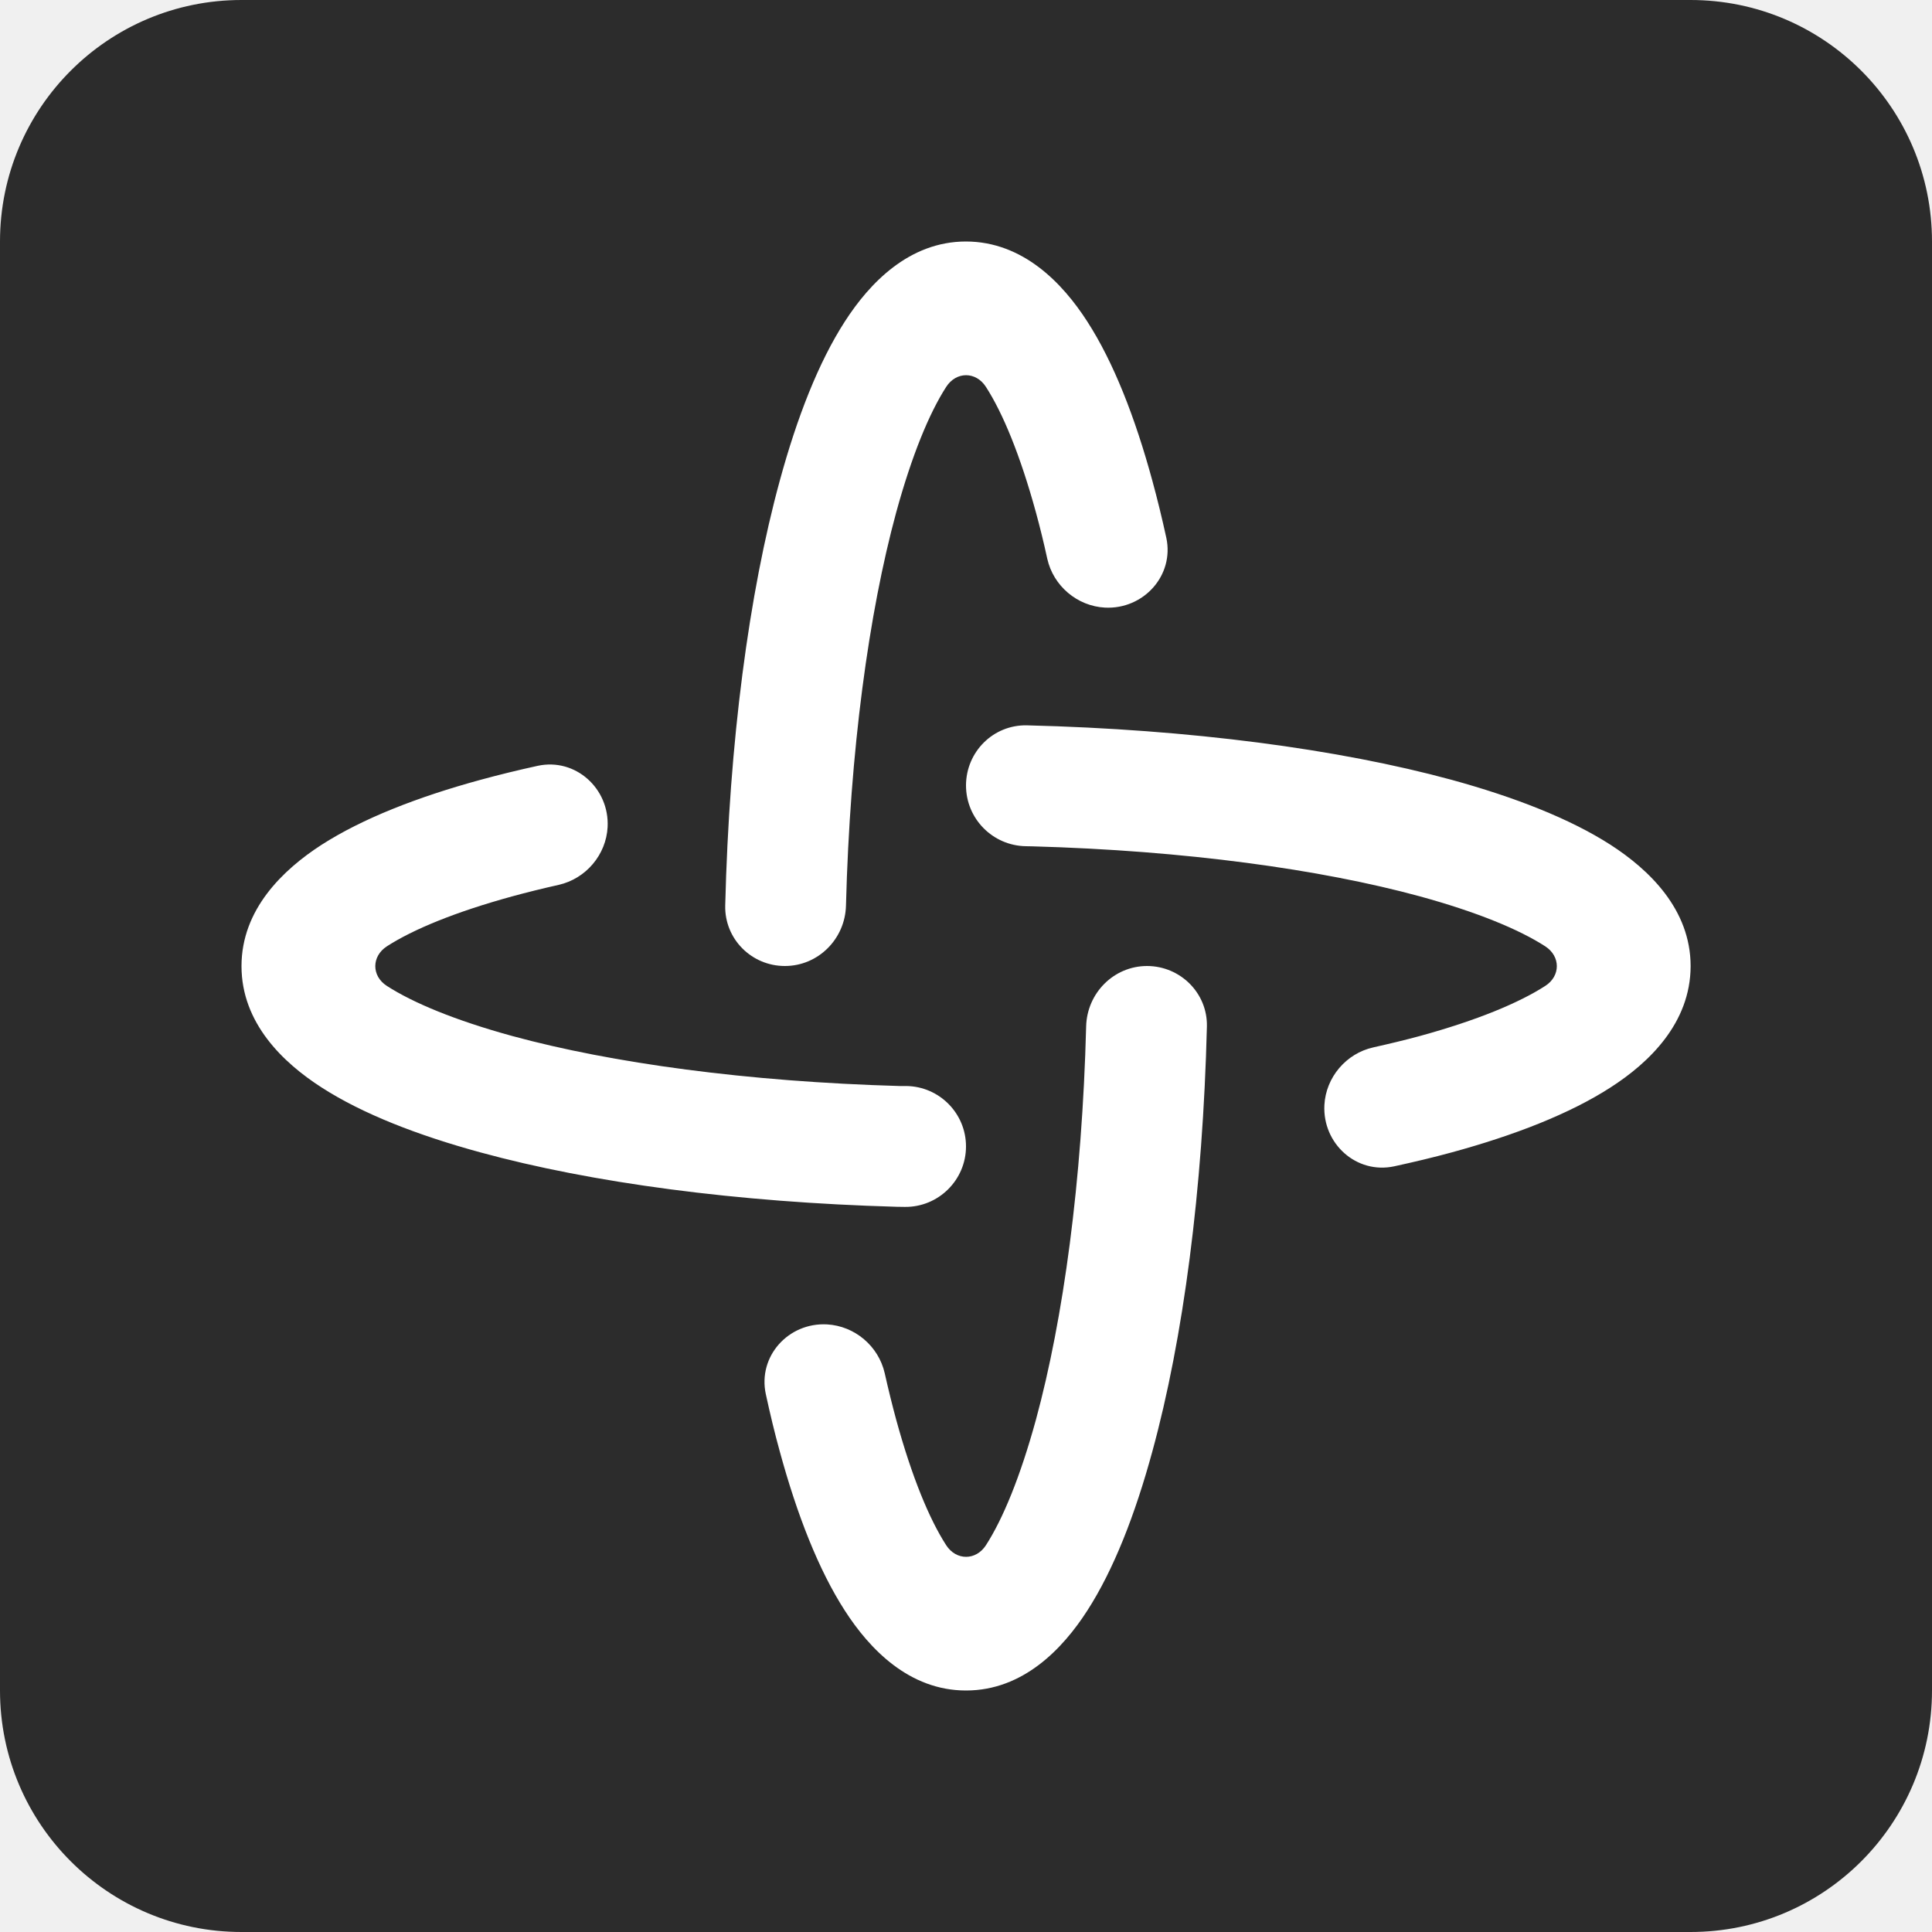
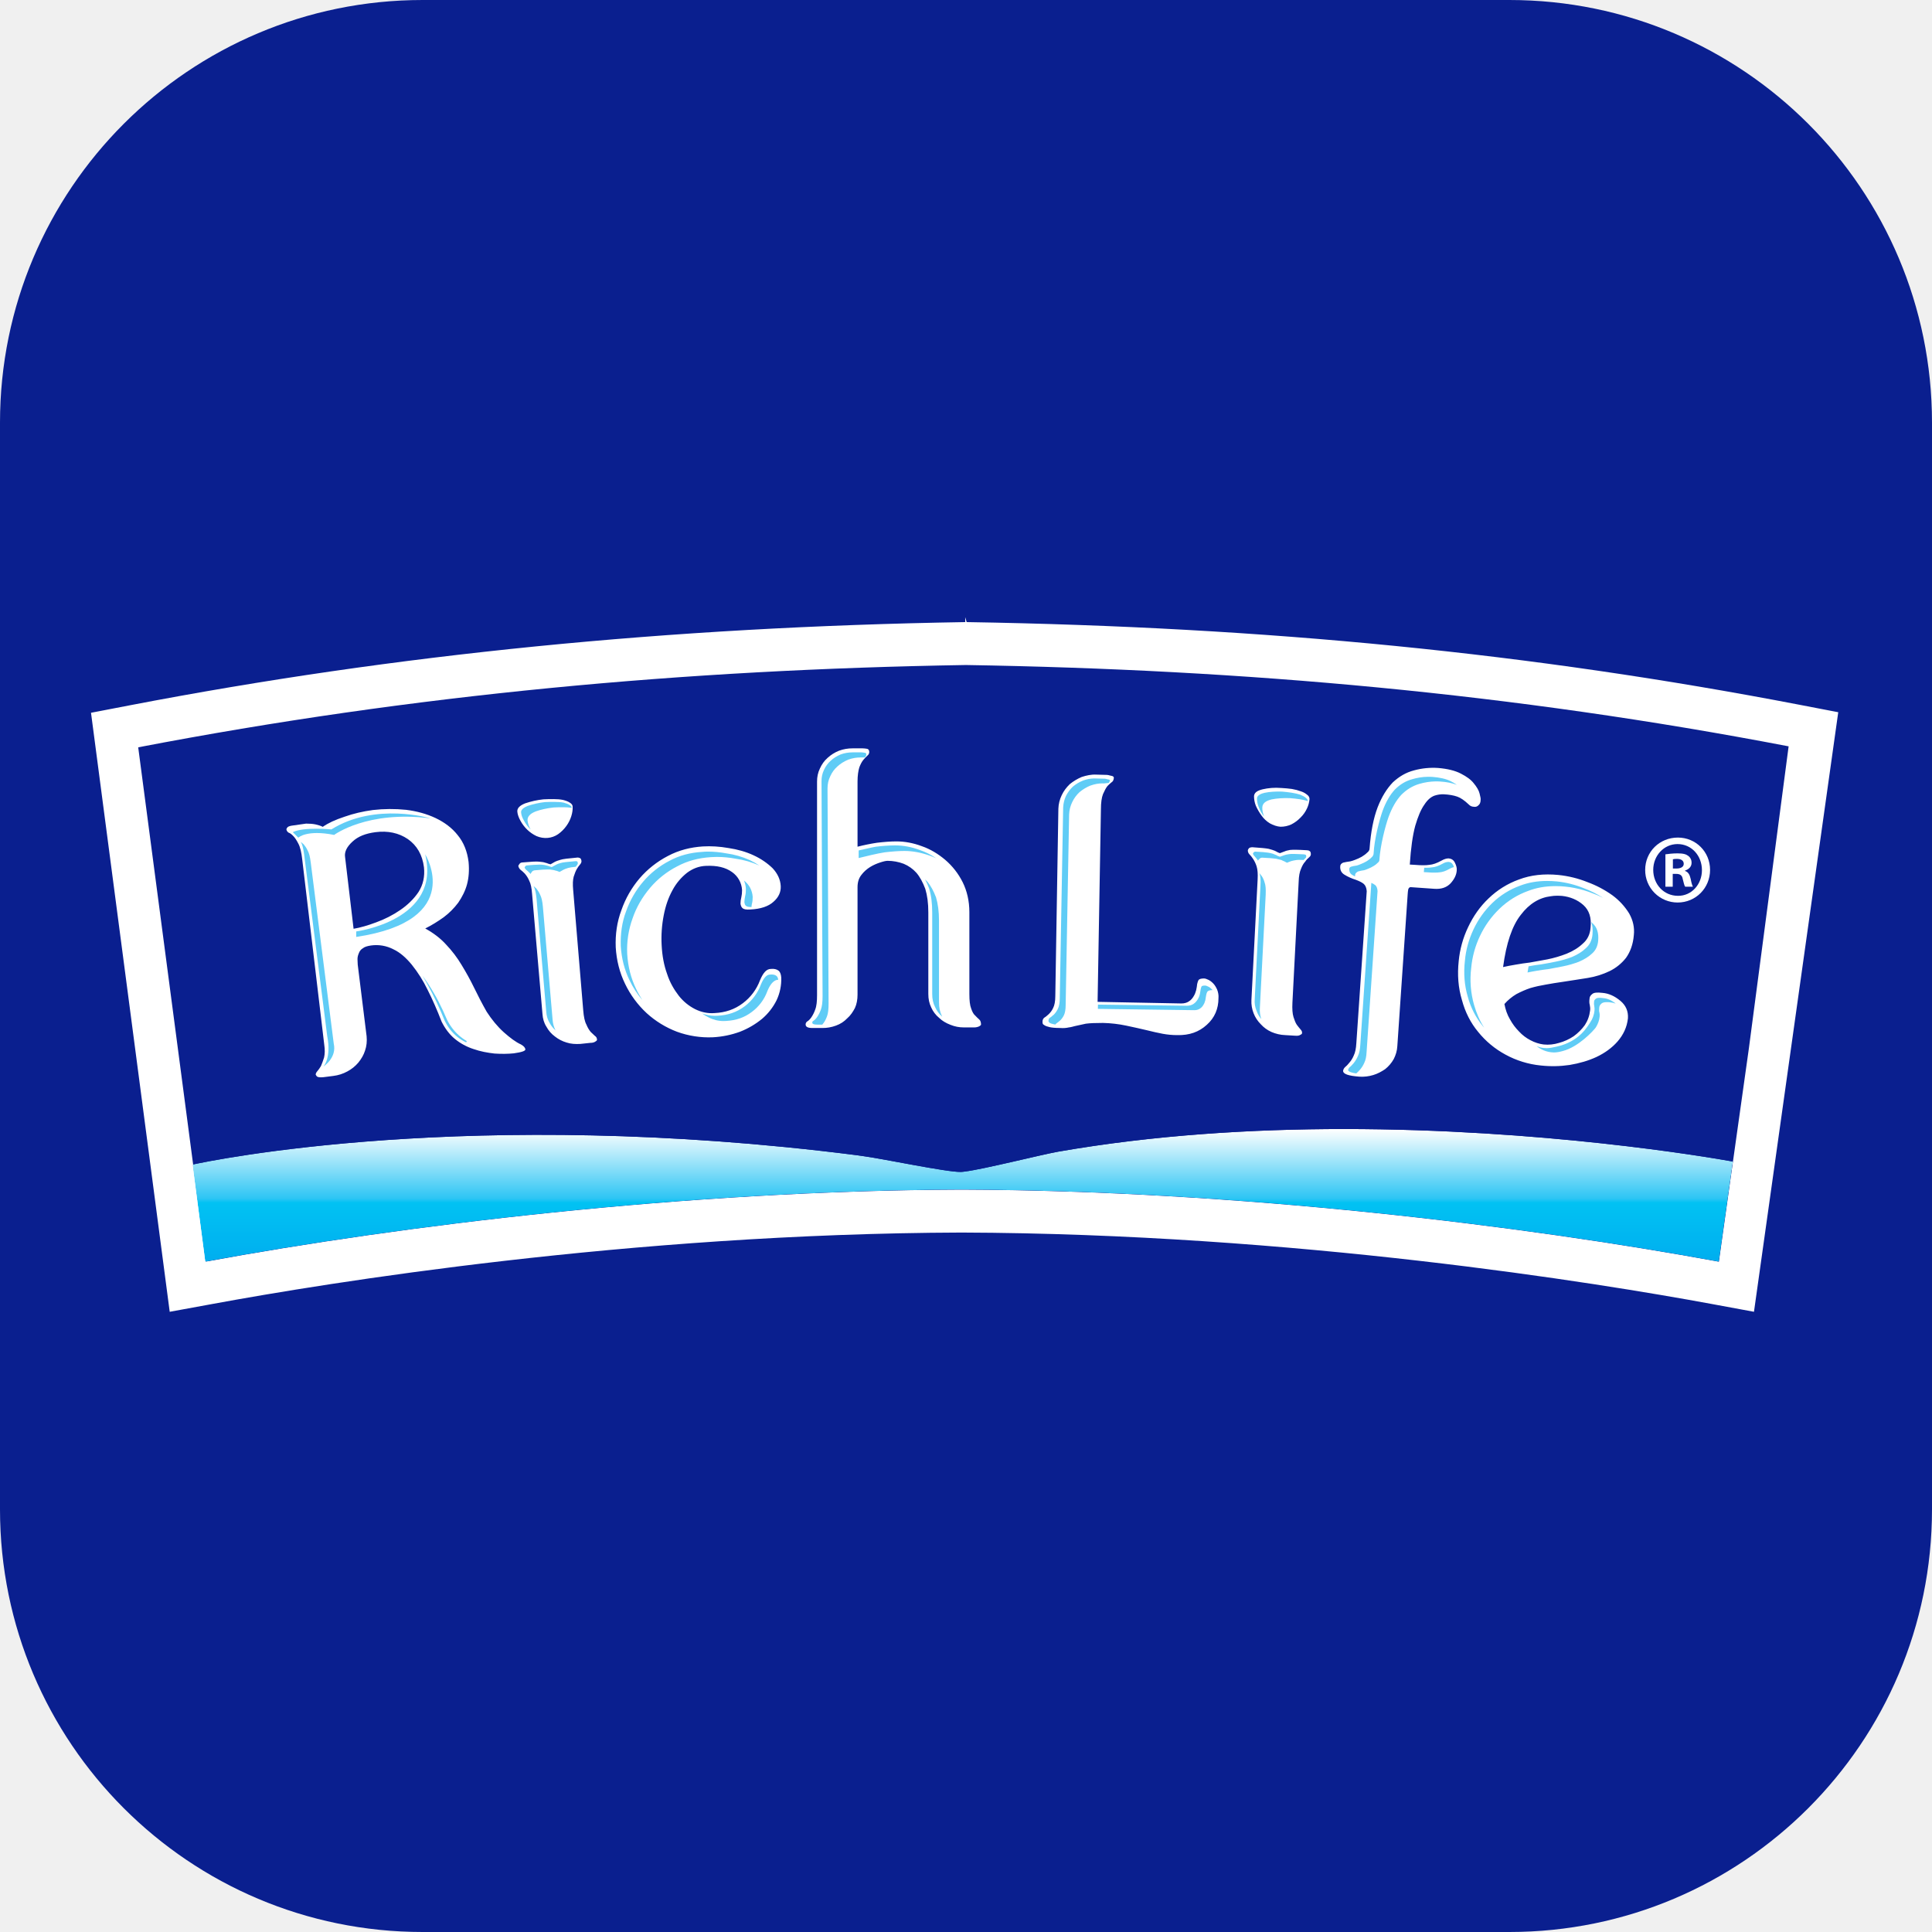
- <svg xmlns="http://www.w3.org/2000/svg" width="16" height="16" viewBox="0 0 16 16" fill="none">
-   <path d="M0 2C0 0.895 0.895 0 2 0H14C15.105 0 16 0.895 16 2V14C16 15.105 15.105 16 14 16H2C0.895 16 0 15.105 0 14V2Z" fill="#2C2C2C" />
-   <path d="M9.5 8C9.776 8.001 10.001 8.225 9.995 8.5C9.962 9.855 9.799 11.086 9.543 12.021C9.401 12.542 9.223 13 9.004 13.339C8.8 13.656 8.472 14 8 14C7.529 14 7.201 13.656 6.997 13.339C6.778 13 6.6 12.542 6.458 12.021C6.416 11.87 6.378 11.711 6.342 11.545C6.275 11.232 6.529 10.951 6.849 10.968C7.079 10.981 7.276 11.148 7.327 11.373C7.357 11.507 7.389 11.636 7.422 11.758C7.552 12.232 7.696 12.58 7.836 12.797C7.919 12.925 8.082 12.925 8.165 12.797C8.305 12.58 8.449 12.232 8.579 11.758C8.806 10.924 8.962 9.784 8.995 8.5C9.002 8.224 9.224 8 9.5 8ZM4.454 6.342C4.766 6.275 5.048 6.53 5.032 6.849C5.02 7.079 4.852 7.277 4.627 7.328C4.493 7.358 4.364 7.39 4.243 7.423C3.769 7.553 3.421 7.697 3.204 7.837C3.076 7.92 3.076 8.083 3.204 8.165C3.421 8.305 3.769 8.45 4.243 8.58C5.066 8.804 6.187 8.958 7.451 8.994H7.507C7.78 8.998 8 9.221 8 9.494C8 9.772 7.772 9.998 7.494 9.995L7.425 9.994C6.101 9.957 4.898 9.795 3.98 9.544C3.459 9.402 3.001 9.224 2.662 9.005C2.345 8.801 2 8.473 2 8.001C2 7.53 2.345 7.202 2.662 6.997C3.001 6.779 3.459 6.6 3.98 6.458C4.13 6.417 4.289 6.378 4.454 6.342ZM8.504 6.007C9.857 6.04 11.087 6.204 12.021 6.458C12.542 6.601 13 6.779 13.339 6.997C13.656 7.202 14.001 7.53 14.001 8.001C14 8.473 13.656 8.801 13.339 9.005C13 9.224 12.542 9.402 12.021 9.544C11.871 9.585 11.711 9.623 11.546 9.659C11.233 9.726 10.952 9.471 10.968 9.152C10.98 8.922 11.148 8.724 11.373 8.674C11.507 8.644 11.636 8.613 11.758 8.58C12.232 8.45 12.58 8.305 12.797 8.165C12.925 8.083 12.925 7.92 12.797 7.837C12.58 7.697 12.232 7.553 11.758 7.423C10.935 7.199 9.814 7.044 8.55 7.009L8.497 7.008C8.221 7.004 8 6.78 8 6.504C8.001 6.226 8.226 6.001 8.504 6.007ZM8 2C8.472 2.001 8.8 2.345 9.004 2.662C9.223 3.001 9.401 3.459 9.543 3.98C9.584 4.13 9.623 4.289 9.659 4.454C9.726 4.766 9.47 5.048 9.151 5.032C8.921 5.02 8.723 4.852 8.673 4.627C8.644 4.493 8.612 4.364 8.579 4.243C8.449 3.769 8.305 3.421 8.165 3.204C8.082 3.075 7.919 3.075 7.836 3.204C7.696 3.421 7.552 3.769 7.422 4.243C7.195 5.077 7.039 6.216 7.006 7.5C6.999 7.776 6.776 8 6.5 8C6.224 8 6 7.776 6.006 7.5C6.039 6.146 6.202 4.915 6.458 3.98C6.6 3.459 6.778 3.001 6.997 2.662C7.201 2.345 7.529 2 8 2Z" fill="white" />
+ <svg xmlns="http://www.w3.org/2000/svg" xmlns:xlink="http://www.w3.org/1999/xlink" width="64" height="64" viewBox="0 0 64 64">
+   <rect width="64" height="64" rx="14" fill="#0A1F8F" />
+   <g transform="translate(2.6 20.2) scale(0.3)">
+     <defs>
+       <linearGradient id="b" x1="50%" x2="50%" y1=".001%" y2="99.991%">
+         <stop offset="0%" stop-color="#FFF" />
+         <stop offset="52.381%" stop-color="#2DC5F4" />
+         <stop offset="55.556%" stop-color="#01C2F3" />
+         <stop offset="100%" stop-color="#00AEEF" />
+       </linearGradient>
+       <path id="a" d="M95.6 2.537c-1.936.344-8.214 1.94-10.326 2.196-.163.022-.304.04-.416.04-1.572.032-8.778-1.493-10.81-1.751-.217-.037-.444-.057-.667-.095C30.738-2.509 1.868 3.557.025 3.96L1.43 14.683c21.522-3.96 52.852-7.85 83.52-7.957 30.668.107 62.09 3.996 83.608 7.957l1.557-11.057c-3.062-.551-21.114-3.591-42.937-3.591-10.096 0-20.99.655-31.58 2.502" />
+     </defs>
+     <g fill="none" fill-rule="evenodd">
+       <path fill="#FFF" d="M97.5 58.735c33.25.113 63.764 4.462 79.289 7.114l6.527-46.426c-27.301-4.962-54.57-7.528-85.327-8.035-30.336.505-58.422 3.159-85.686 8.107l6.095 46.345c15.528-2.656 45.997-6.992 79.102-7.105M9.601 78.165.768 10.927l4.812-.926C34.96 4.354 65.151 1.35 97.91.807h.17c33.215.542 62.452 3.445 91.997 9.126l4.858.935-9.459 67.294-5.257-.97c-12.633-2.33-46.007-7.752-82.719-7.874-36.601.122-69.949 5.544-82.591 7.875z" />
+       <path fill="#0A1F8F" d="M97.5 58.183h.002c33.056.11 63.356 4.405 78.819 7.026l6.374-45.337c-27.153-4.905-54.088-7.426-84.714-7.931-30.14.5-57.977 3.12-85.061 8.004L18.872 65.2c15.427-2.619 45.647-6.904 78.625-7.016zm79.758 8.307-.561-.096c-15.25-2.606-45.818-6.994-79.2-7.106-33.302.113-63.794 4.495-79.005 7.097l-.566.096-6.239-47.436.518-.094c27.306-4.956 55.364-7.61 85.775-8.116 30.903.51 58.044 3.065 85.436 8.044l.521.095zM1.383 11.372l8.69 66.144 4.737-.867c12.64-2.329 46.002-7.762 82.687-7.883 36.833.121 70.19 5.554 82.822 7.883l4.69.866 9.305-66.204-4.342-.835c-29.529-5.678-58.73-8.575-91.9-9.117L97.91.806l.009.553c-32.733.543-62.902 3.546-92.234 9.185zm7.747 67.44-.077-.576-8.9-67.754 5.322-1.024C34.871 3.808 65.104.798 97.901.254h.188c33.236.543 62.5 3.447 92.092 9.136l5.375 1.034-9.613 68.385-5.824-1.072c-12.603-2.325-45.882-7.744-82.622-7.865-36.592.12-69.876 5.54-82.488 7.865z" />
+       <path stroke="#070201" stroke-width=".563" d="M97.5 58.735c33.25.113 63.764 4.462 79.289 7.114l6.527-46.426c-27.301-4.962-54.57-7.528-85.327-8.035-30.336.505-58.422 3.159-85.686 8.107l6.095 46.345c15.528-2.656 45.997-6.992 79.102-7.105Z" />
+       <path fill="#0A1F8F" d="m6.594 15.186 7.477 56.787c21.517-3.966 52.82-7.84 83.448-7.947 30.67.108 62.09 3.997 83.614 7.958l3.311-23.536 4.391-33.37c-30.526-5.853-59.978-8.473-90.844-8.98-31.088.51-60.926 3.242-91.397 9.088" />
+       <g transform="translate(12.57 57.3)">
+         <mask id="c" fill="#fff">
+           <use xlink:href="#a" />
+         </mask>
+         <path fill="url(#b)" d="M95.6 2.537c-1.936.344-8.214 1.94-10.326 2.196-.163.022-.304.04-.416.04-1.572.032-8.778-1.493-10.81-1.751-.217-.037-.444-.057-.667-.095C30.738-2.509 1.868 3.557.025 3.96L1.43 14.683c21.522-3.96 52.852-7.85 83.52-7.957 30.668.107 62.09 3.996 83.608 7.957l1.557-11.057c-3.062-.551-21.114-3.591-42.937-3.591-10.096 0-20.99.655-31.58 2.502" mask="url(#c)" />
+       </g>
+       <path fill="#FFF" d="M51.809 25.191a2.6 2.6 0 0 1-1.233-.202 3.8 3.8 0 0 1-1.027-.71 4.1 4.1 0 0 1-.75-.99c-.2-.366-.312-.679-.343-1.005-.027-.381.269-.672.862-.91a9.3 9.3 0 0 1 2.014-.444c.397-.026.759-.026 1.138-.026.375 0 .71.026 1.027.09.322.082.58.177.743.293.203.12.324.267.324.444q.031.482-.145 1.053a3.7 3.7 0 0 1-.545 1.085 3.9 3.9 0 0 1-.915.91 2.4 2.4 0 0 1-1.15.412m3.926 19.049c.055.695.17 1.24.346 1.555.141.348.307.613.479.82.183.18.352.328.46.434a.47.47 0 0 1 .232.392c.028.056-.02.148-.17.23-.117.094-.32.15-.575.15l-1.091.116c-.54.033-1.054 0-1.515-.152a3.8 3.8 0 0 1-1.292-.668 3.24 3.24 0 0 1-.945-1.09c-.263-.406-.395-.876-.432-1.41l-1.149-13.28c-.05-.622-.136-1.087-.31-1.416a2.9 2.9 0 0 0-.492-.791 4 4 0 0 0-.48-.428.77.77 0 0 1-.232-.397c0-.057.033-.139.121-.233.055-.113.196-.177.375-.177.908-.081 1.514-.119 1.803-.081.31.026.51.055.65.108.146.037.26.064.38.123.138.027.193.058.227.058l.51-.29c.126-.063.288-.116.578-.204.256-.09.86-.157 1.81-.243.11-.026.223 0 .311.038.115.024.165.114.203.31.022.126-.038.272-.137.389a3.2 3.2 0 0 0-.377.529c-.121.207-.233.498-.346.853-.092.35-.112.824-.055 1.437zm13.554-15.964c-.774.029-1.462.296-2.09.763a6.1 6.1 0 0 0-1.603 1.913c-.458.827-.771 1.74-.97 2.767a13.4 13.4 0 0 0-.233 3.322q.088 1.757.601 3.167c.305.948.768 1.73 1.29 2.408a5.4 5.4 0 0 0 1.801 1.48c.692.343 1.406.495 2.15.435 1.198-.055 2.232-.41 3.125-1.089a5.6 5.6 0 0 0 1.891-2.528c.344-.82.712-1.257 1.202-1.257.34-.035.63.025.829.179.171.112.29.372.317.756a5.44 5.44 0 0 1-.516 2.526 6.5 6.5 0 0 1-1.605 2.052 9 9 0 0 1-2.433 1.422 10.3 10.3 0 0 1-3.007.613 10.3 10.3 0 0 1-3.953-.613 10.5 10.5 0 0 1-3.354-2.06 10.7 10.7 0 0 1-2.381-3.239c-.6-1.23-.94-2.583-1.027-4.025-.058-1.433.143-2.817.628-4.107a11 11 0 0 1 2.001-3.5 10.5 10.5 0 0 1 3.126-2.474c1.206-.643 2.5-.967 3.871-1.056.89-.05 1.832 0 2.84.179.996.148 1.913.408 2.75.798.83.38 1.545.882 2.114 1.437.54.584.853 1.237.89 1.969.03.65-.23 1.234-.806 1.732-.544.498-1.409.798-2.566.849-.443.03-.703-.02-.844-.146-.137-.118-.199-.29-.227-.5 0-.231.028-.472.09-.7q.082-.35.082-.797a2.6 2.6 0 0 0-1.107-1.992c-.732-.525-1.675-.737-2.876-.684m24.551 5.152c0-1.038-.114-1.883-.337-2.619-.271-.71-.578-1.298-.981-1.77a3.9 3.9 0 0 0-1.4-.992 5.1 5.1 0 0 0-1.779-.328c-.165 0-.452.059-.802.176-.38.123-.737.271-1.118.502-.375.234-.716.53-.976.882-.28.353-.424.798-.424 1.351V42.5c0 .529-.088 1.034-.288 1.474-.232.437-.483.82-.858 1.144-.348.362-.747.62-1.239.798a4.2 4.2 0 0 1-1.514.263h-1.089c-.485 0-.743-.12-.743-.384 0-.152.057-.26.198-.355.144-.081.285-.231.435-.44a3.6 3.6 0 0 0 .423-.853c.152-.378.205-.907.205-1.62V18.962c0-.5.09-.968.313-1.435.198-.443.485-.86.855-1.18.35-.321.774-.595 1.266-.79a4.3 4.3 0 0 1 1.496-.257h1.11c.138 0 .316.022.486.051.141.026.236.143.236.348 0 .148-.06.296-.183.384a5 5 0 0 0-.452.472c-.17.198-.317.473-.46.846-.113.384-.197.889-.197 1.56v7.2a22 22 0 0 1 2.139-.436c.758-.09 1.494-.15 2.156-.15.914 0 1.864.174 2.806.529.948.326 1.807.855 2.577 1.503a7.9 7.9 0 0 1 1.93 2.47c.479.965.741 2.082.741 3.314v9.025c0 .736.058 1.261.199 1.616.119.353.255.615.432.76.167.177.315.324.456.444.143.12.2.324.2.557 0 .06-.057.121-.2.201a1.3 1.3 0 0 1-.54.121h-1.153c-.52 0-.996-.09-1.488-.29-.48-.184-.913-.433-1.252-.77a3.1 3.1 0 0 1-.866-1.14c-.227-.474-.32-.941-.32-1.499zm14.36-11.466a3.7 3.7 0 0 1 .371-1.494c.227-.476.514-.85.882-1.21a5.4 5.4 0 0 1 1.32-.796c.523-.172 1.063-.289 1.607-.262l1.204.033c.064 0 .172.028.403.088.23.024.34.114.34.231-.027.207-.075.388-.227.474-.14.117-.322.262-.479.434-.176.217-.32.505-.493.893-.148.377-.23.933-.23 1.7l-.368 21.239 9.252.178c.34 0 .624-.085.833-.231.23-.145.401-.35.52-.562.135-.203.216-.445.28-.672.058-.267.09-.468.11-.68.03-.169.091-.319.148-.436.08-.117.287-.18.602-.18.137 0 .317.063.485.147.198.09.377.236.547.412.176.183.308.413.425.673.115.29.177.628.146.948 0 1.172-.424 2.169-1.286 2.936-.861.791-1.924 1.172-3.273 1.14a9 9 0 0 1-1.6-.148 29 29 0 0 1-1.689-.377 93 93 0 0 0-2.35-.525 14 14 0 0 0-2.552-.295c-.834 0-1.429.022-1.896.084-.428.092-.822.18-1.202.262-.229.06-.434.123-.68.15-.265.061-.574.094-.975.061-.492 0-.864-.033-1.115-.088-.263-.064-.461-.123-.58-.205-.113-.06-.179-.117-.205-.18-.027-.084-.027-.144-.027-.206 0-.2.053-.346.208-.467.174-.095.31-.238.484-.383.172-.172.347-.384.481-.675.15-.293.24-.734.24-1.318zm24.516 1.994c-.39-.027-.792-.174-1.162-.375a3.1 3.1 0 0 1-.917-.853 6 6 0 0 1-.633-1.089c-.15-.381-.2-.736-.2-1.062.024-.375.335-.613.97-.759.61-.14 1.287-.203 2.063-.14.377.021.77.054 1.15.107.375.064.697.15 1.01.267.282.09.516.238.681.38.177.12.254.299.254.47a3 3 0 0 1-.28 1.035 3.4 3.4 0 0 1-.69.985 3.8 3.8 0 0 1-1.036.776 2.8 2.8 0 0 1-1.21.258m1.328 19.428c-.033.679 0 1.208.119 1.587.11.348.227.65.366.853.154.2.295.386.403.503q.211.213.172.436c0 .055-.062.115-.2.179-.113.088-.316.108-.573.088l-1.092-.066a4.2 4.2 0 0 1-1.516-.348 3.5 3.5 0 0 1-1.169-.849 3.5 3.5 0 0 1-.798-1.215 3.5 3.5 0 0 1-.24-1.459l.686-13.312c.033-.62 0-1.078-.11-1.442a3.3 3.3 0 0 0-.406-.853 3 3 0 0 0-.401-.496.6.6 0 0 1-.163-.443c0-.029.044-.115.11-.207.084-.086.227-.12.403-.12q1.378.09 1.792.177c.329.09.52.15.67.212.115.06.23.108.338.176.119.051.2.086.233.086l.545-.203c.121-.06.293-.094.57-.15.294-.03.9-.03 1.81.03.142 0 .26.026.338.09.088.03.148.147.148.352 0 .117-.06.236-.201.35a2 2 0 0 0-.425.474c-.172.173-.322.435-.461.788-.148.324-.243.817-.258 1.415zm8.518-17.013c.137-1.851.43-3.353.89-4.558.457-1.18 1.03-2.081 1.687-2.765.69-.637 1.435-1.082 2.321-1.313a8 8 0 0 1 2.687-.267c1.038.088 1.865.293 2.502.624.626.32 1.114.667 1.429 1.08.31.379.55.763.632 1.117.088.344.14.58.115.706 0 .264-.088.472-.232.584a.54.54 0 0 1-.515.172.78.78 0 0 1-.571-.258c-.465-.443-.893-.734-1.255-.86-.405-.143-.897-.229-1.492-.26a2.9 2.9 0 0 0-1.038.152c-.397.148-.774.47-1.107.99-.385.538-.703 1.3-1.007 2.33-.287 1.051-.487 2.471-.604 4.287l.577.034c.688.057 1.2.057 1.568 0 .41-.034.829-.181 1.349-.468.313-.178.57-.247.807-.247.317.036.542.188.678.47.153.302.234.595.205.864-.033.494-.266.968-.69 1.433-.43.445-1.022.652-1.807.59l-2.515-.176c-.172-.037-.282.053-.344.238-.027.2-.06.38-.06.523l-1.144 16.786c-.028.52-.174.996-.399 1.433a3.8 3.8 0 0 1-.945 1.11c-.4.27-.831.508-1.32.653-.488.148-1 .21-1.517.179-1.237-.093-1.808-.293-1.808-.648a.7.7 0 0 1 .23-.415c.147-.112.277-.258.451-.47a2.8 2.8 0 0 0 .492-.793c.17-.348.256-.787.29-1.378l1.147-16.78c-.029-.385-.15-.638-.322-.795-.198-.176-.514-.32-.888-.463a5.4 5.4 0 0 1-1.255-.564c-.345-.21-.487-.527-.462-.908 0-.208.117-.322.317-.42.23-.05.492-.107.798-.142a4 4 0 0 0 .522-.168 5 5 0 0 0 .721-.33c.223-.146.42-.26.595-.444.201-.143.287-.32.287-.465m20.025 5.257c-1.27.15-2.388.82-3.327 2.06-.95 1.2-1.602 3.118-1.955 5.764.399-.095.864-.181 1.378-.267.524-.086 1.062-.183 1.573-.234.554-.095 1.182-.207 1.927-.348a12.7 12.7 0 0 0 2.143-.629c.696-.288 1.285-.64 1.78-1.11.515-.44.806-1.03.858-1.766.117-1.085-.145-1.911-.795-2.498-.662-.588-1.464-.908-2.357-1.007-.198-.018-.403-.018-.604-.018q-.29 0-.621.053m5.671 10.671c.712.053 1.372.355 2.004.884.597.496.882 1.147.829 1.934-.11.998-.518 1.825-1.146 2.552-.622.708-1.398 1.268-2.326 1.709-.882.41-1.885.703-2.976.884a12.5 12.5 0 0 1-3.179.057 10.2 10.2 0 0 1-3.895-1.202 9.9 9.9 0 0 1-3.013-2.501c-.829-.995-1.433-2.176-1.794-3.523-.41-1.356-.52-2.793-.355-4.323.123-1.265.463-2.53 1.038-3.73.569-1.207 1.307-2.266 2.26-3.171a9.4 9.4 0 0 1 3.35-2.088c1.323-.5 2.753-.653 4.354-.5 1.124.116 2.186.379 3.212.789a11.6 11.6 0 0 1 2.748 1.45 7.1 7.1 0 0 1 1.86 2.015c.43.767.605 1.563.514 2.387-.083 1.028-.396 1.85-.855 2.5a5.2 5.2 0 0 1-1.803 1.468 8.8 8.8 0 0 1-2.43.763c-.92.14-1.833.295-2.812.438-.602.09-1.206.177-1.812.294a15 15 0 0 0-1.713.383c-.518.172-1.058.413-1.545.67a5.5 5.5 0 0 0-1.32 1.094c.116.615.31 1.181.604 1.675.29.53.626.972.998 1.347.375.41.805.732 1.263.97.492.262.975.412 1.462.474.577.06 1.142 0 1.715-.177a5.5 5.5 0 0 0 1.604-.731 5.5 5.5 0 0 0 1.237-1.237 3.65 3.65 0 0 0 .576-1.611c.033-.21 0-.42-.038-.629-.055-.172-.055-.403-.026-.639 0-.238.116-.406.315-.556.174-.152.542-.185 1.095-.119M30.376 35.223c.72-.121 1.557-.357 2.494-.71.95-.346 1.836-.796 2.643-1.349.824-.562 1.52-1.234 2.03-1.997.511-.796.712-1.71.606-2.731-.176-1.38-.776-2.414-1.781-3.117-.996-.681-2.211-.941-3.576-.763-1.095.146-1.92.46-2.552 1.056-.604.555-.886 1.12-.805 1.671zm-5.67-7.647c-.085-.791-.226-1.382-.43-1.757-.198-.383-.37-.646-.544-.822-.172-.179-.343-.33-.515-.381a.52.52 0 0 1-.258-.362c0-.08.061-.174.14-.26.118-.09.323-.148.576-.176l1.46-.208c.41 0 .749.03 1.027.086.293.067.588.15.81.271.6-.418 1.36-.773 2.406-1.117.998-.355 2.034-.59 3.123-.739a17 17 0 0 1 3.666-.024c1.175.146 2.258.439 3.263.91.98.47 1.812 1.083 2.438 1.881.661.796 1.06 1.79 1.206 2.965.086.912.024 1.735-.17 2.467-.199.742-.551 1.413-.972 2.032a8 8 0 0 1-1.61 1.611c-.659.47-1.327.887-2.034 1.237.912.503 1.688 1.089 2.321 1.794a12.7 12.7 0 0 1 1.693 2.231c.485.798.946 1.618 1.371 2.493.43.886.886 1.773 1.402 2.68.553.854 1.175 1.619 1.894 2.267.692.613 1.322 1.087 1.895 1.344.316.18.455.355.481.532.029.174-.4.326-1.287.447-.626.062-1.35.075-2.12.022-.801-.09-1.55-.229-2.324-.498a6.3 6.3 0 0 1-2.057-1.12c-.6-.493-1.082-1.146-1.462-1.904-.489-1.266-1-2.44-1.551-3.527a14.5 14.5 0 0 0-1.742-2.762c-.635-.767-1.29-1.354-2.039-1.704a4.1 4.1 0 0 0-2.467-.417c-.4.062-.69.143-.884.3a1 1 0 0 0-.456.555c-.084.201-.148.41-.148.642 0 .245.027.447.027.624l.98 7.905c.052.555 0 1.084-.173 1.58-.15.476-.404.913-.743 1.33a4.1 4.1 0 0 1-1.21.971 4.3 4.3 0 0 1-1.548.496l-1.144.146c-.37.026-.6 0-.692-.117-.053-.06-.08-.119-.112-.167 0-.128.06-.245.18-.386.135-.148.254-.329.401-.565.113-.266.223-.555.344-.943.086-.386.106-.851.02-1.406z" />
+       <path fill="#5FCCF6" d="M49.873 24.216a4 4 0 0 1-.679-.928c-.194-.328-.295-.615-.32-.899-.008-.112-.035-.43.741-.736a9.4 9.4 0 0 1 1.892-.42c.375-.019.72-.019 1.075-.019h.005c.35 0 .677.02.972.077.23.064.5.148.661.263.164.099.245.198.245.312v.007a5.6 5.6 0 0 0-.906-.07c-.355 0-.71 0-1.096.026-.76.086-1.417.234-1.961.43-.646.251-.946.58-.915 1.007.033.316.14.637.333.99-.014-.01-.03-.029-.047-.04M52.68 46.44a2.7 2.7 0 0 1-.643-.801c-.236-.375-.355-.794-.388-1.27l-1.07-12.46c-.07-.67-.158-1.077-.315-1.375-.006-.011-.006-.022-.01-.029.094.078.204.181.308.278.137.179.291.388.428.717.134.257.229.65.288 1.274l1.07 12.45c.028.445.134.849.332 1.217M49.863 29.1c-.153-.167-.316-.292-.441-.398a.5.5 0 0 1-.161-.263c.002 0 .02-.048.068-.096.05-.095.13-.12.245-.12a16 16 0 0 1 1.336-.085c.101 0 .171 0 .233.006.247.022.43.05.551.095.137.033.227.053.311.1.104.019.185.052.185.052l.07.018.512-.276c.093-.053.236-.106.479-.174.218-.077.734-.119 1.565-.196.024 0 .048-.009.08-.009.072 0 .11.016.14.022.038.011.082.024.097.187.02.06-.015.14-.086.232-.042.04-.145.183-.145.183-.386.037-.67.081-.83.128-.253.083-.418.139-.515.196l-.465.26c.013-.035-.038-.053-.117-.073a1.1 1.1 0 0 0-.317-.095c-.13-.052-.315-.072-.598-.114-.061 0-.147-.005-.25-.005q-.454-.001-1.357.086c-.194 0-.355.086-.42.225a.3.3 0 0 0-.102.192c-.024-.03-.044-.048-.068-.077m81.012-6.316a4 4 0 0 1-.557-1.008 2.5 2.5 0 0 1-.186-.948c.007-.099.027-.434.84-.619.538-.113 1.195-.159 1.922-.135.369.022.712.076 1.074.126h.006c.342.055.666.128.935.216.232.097.487.223.628.357.142.122.214.236.203.344v.005a6 6 0 0 0-.877-.203c-.368-.05-.721-.1-1.102-.122-.765-.024-1.435.023-2.002.137-.681.163-1.014.441-1.04.878-.016.308.055.65.196 1.016-.013-.013-.029-.022-.04-.044m-.267 22.405a2.7 2.7 0 0 1-.516-.886 2.7 2.7 0 0 1-.209-1.31l.628-12.49c.044-.67 0-1.088-.108-1.404-.002-.015-.009-.022-.015-.033.084.095.174.21.262.331.124.18.243.412.335.754.104.284.13.683.108 1.311l-.643 12.49c-.03.437.022.845.158 1.237m-.413-17.566a7 7 0 0 0-.381-.465.42.42 0 0 1-.126-.285s.029-.037.086-.081c.055-.082.145-.1.251-.082.61.027 1.052.064 1.338.108.097.016.166.025.234.042.242.055.41.108.522.172.137.049.219.086.298.146l.183.066.068.024.54-.192c.097-.04.247-.057.498-.099.219-.042.737-.017 1.574.024a.3.3 0 0 1 .066.01c.082.015.126.026.153.048.033.013.068.022.068.185.004.066-.029.15-.126.222l-.154.161c-.384-.02-.677-.02-.844.011a4 4 0 0 0-.543.115l-.487.187c.018-.026-.037-.048-.108-.079a1.4 1.4 0 0 0-.315-.148c-.1-.073-.291-.13-.566-.18-.069-.031-.146-.036-.243-.051-.302-.044-.756-.08-1.353-.104-.197-.033-.364.025-.45.155a.4.4 0 0 0-.135.171c-.006-.026-.03-.055-.048-.081M71.213 45.412A3.56 3.56 0 0 1 69.56 45a4.6 4.6 0 0 1-.703-.433q.686.266 1.41.267c.098 0 .203 0 .302-.009 1.158-.057 2.13-.392 2.992-1.042a5.36 5.36 0 0 0 1.796-2.414c.311-.738.633-1.087 1.006-1.087.068-.01.11-.01.154-.01.22 0 .412.043.538.147.108.066.18.22.214.432-.609.02-.984.727-1.202 1.256a4.97 4.97 0 0 1-1.726 2.304c-.798.61-1.728.932-2.83.99-.106.01-.203.01-.298.01m3.033-12.591c-.253 0-.44-.046-.54-.125-.097-.086-.15-.203-.178-.417.013-.2.028-.425.081-.645.07-.25.088-.53.088-.825a2.7 2.7 0 0 0-.218-.921q.887.707.968 1.818c0 .271-.022.532-.084.754-.03.117-.042.245-.048.362z" />
+       <path fill="#5FCCF6" d="M62.26 43.093a10 10 0 0 1-1.415-2.19c-.562-1.147-.882-2.41-.966-3.766-.048-1.367.141-2.663.584-3.833a10.3 10.3 0 0 1 1.883-3.276 9.6 9.6 0 0 1 2.92-2.315c1.076-.58 2.258-.899 3.611-.98.214-.023.424-.031.64-.031.634 0 1.32.063 2.019.194a9.4 9.4 0 0 1 2.583.742c.373.175.732.38 1.063.602a9.6 9.6 0 0 0-2.639-.758 11.4 11.4 0 0 0-2.063-.194q-.328 0-.648.024c-1.398.093-2.612.421-3.721 1.019a9.7 9.7 0 0 0-2.99 2.367c-.885 1.052-1.514 2.147-1.93 3.353a10.1 10.1 0 0 0-.602 3.948q.127 2.102.987 3.869c.203.432.437.828.684 1.225m19.314 2.713c-.366 0-.549-.069-.549-.218 0-.095.035-.153.124-.199.15-.097.286-.238.425-.436.146-.216.282-.479.401-.798.124-.34.188-.816.188-1.501l-.117-23.722c0-.47.086-.853.269-1.245.183-.408.443-.754.745-1.019.293-.277.665-.504 1.093-.694a3.8 3.8 0 0 1 1.305-.23h1.01c.112 0 .264.03.412.058.029 0 .108.018.108.185a.3.3 0 0 1-.108.245l-.068.073h-.441c-.46 0-.926.077-1.384.244-.461.197-.862.45-1.173.739a3.1 3.1 0 0 0-.807 1.102c-.2.412-.298.838-.298 1.35l.117 23.716c0 .65-.048 1.098-.167 1.415-.11.3-.23.54-.373.74a3 3 0 0 1-.154.195zm13.795-.878a3.1 3.1 0 0 1-.79-1.074c-.211-.434-.31-.873-.31-1.437v-8.99c0-1.036-.11-1.902-.344-2.658a7 7 0 0 0-.445-.988c.088.086.176.163.264.25.36.443.674 1.007.946 1.717.213.73.328 1.567.328 2.572v8.992c0 .613.097 1.097.329 1.56zm-.657-17.488a7 7 0 0 0-.67-.277c-.952-.348-1.916-.533-2.848-.533-.61 0-1.34.055-2.17.15-.716.104-2.263.478-2.876.633v-.84c.322-.062 1.543-.36 1.893-.41a18 18 0 0 1 2.126-.148c.912 0 1.83.172 2.768.525.602.207 1.19.498 1.777.9m13.166 18.353a.5.5 0 0 1-.152-.022c-.172-.038-.37-.086-.459-.15-.064-.044-.117-.077-.132-.12-.024-.041-.024-.074-.024-.13 0-.147.046-.242.136-.315.109-.052.216-.147.331-.258l.101-.072c.144-.15.311-.342.457-.646.15-.284.218-.697.218-1.223l.375-21.028c.024-.474.13-.886.31-1.276.201-.395.437-.714.759-1.023a4.1 4.1 0 0 1 1.128-.675 3.7 3.7 0 0 1 1.21-.233l1.215.03c.038 0 .148.036.316.076.167.017.224.066.224.09-.026.152-.07.258-.147.306l-.545.049-.152-.005c-.408 0-.83.075-1.316.245a4.6 4.6 0 0 0-1.197.723 3.6 3.6 0 0 0-.804 1.098 3.4 3.4 0 0 0-.344 1.367l-.382 21.056c0 .47-.066.853-.191 1.11a2 2 0 0 1-.4.563l-.094.081c-.115.09-.2.172-.3.232a.4.4 0 0 0-.141.15m4.684-1.727.009-.47 9.825.127c.289 0 .544-.078.736-.208.22-.15.366-.352.45-.491a1.8 1.8 0 0 0 .24-.576c.04-.216.068-.388.093-.55a1 1 0 0 1 .105-.32c.01-.018.086-.086.382-.086.086 0 .205.046.337.112.135.055.258.15.417.309l.064.081c-.294 0-.48.062-.578.187a1.2 1.2 0 0 0-.126.395c-.028.172-.048.333-.09.542-.06.208-.121.38-.21.503-.07.134-.196.3-.39.419-.156.11-.372.172-.608.172zm37.156-15.046c-.23 0-.483 0-.78-.032l-.384-.02c.01-.17.022-.324.042-.485l.238.003q.352 0 .602-.042c.368-.027.749-.159 1.212-.417.227-.132.439-.187.646-.187.227.02.381.123.487.335.035.073.077.163.095.242-.157.027-.296.09-.457.172-.427.25-.784.373-1.124.4-.165.03-.35.03-.577.03m-8.622 22.177c-.789-.112-.906-.29-.906-.397a.6.6 0 0 1 .161-.28c.141-.101.274-.253.443-.443a3.4 3.4 0 0 0 .47-.771c.167-.342.249-.759.28-1.33l1.21-17.749c-.002-.027-.002-.057-.002-.075.172.07.328.163.45.262.132.122.226.342.242.648l-1.208 17.726c-.022.54-.108.934-.254 1.232a3 3 0 0 1-.438.719c-.148.176-.28.304-.404.412l-.015.017zm-.136-21.755a3 3 0 0 1-.304-.16c-.229-.133-.35-.36-.335-.66 0-.1.031-.176.192-.251.17-.051.37-.097.64-.13.107-.031.262-.084.46-.168.2-.081.406-.178.6-.289l.083-.053c.166-.11.313-.211.455-.363.16-.122.266-.307.26-.492.086-1.585.634-3.66.992-4.678.355-.963.804-1.75 1.35-2.345.574-.569 1.17-.932 1.886-1.135a6.3 6.3 0 0 1 1.748-.276q.244-.002.465.007c.849.062 1.543.216 2.065.476.263.132.496.267.686.408q-.765-.303-1.87-.37c-.162-.014-.321-.014-.471-.014a6.8 6.8 0 0 0-1.814.28c-.737.22-1.385.61-1.98 1.204-.577.624-1.038 1.44-1.406 2.438-.368 1.034-.913 3.139-1.017 4.755.005.11-.066.229-.185.315a2 2 0 0 1-.416.333 4 4 0 0 1-.642.324c-.19.077-.33.134-.427.158a5 5 0 0 0-.668.135c-.161.077-.353.196-.346.48zm21.956 19.439c-.1 0-.212-.013-.315-.022a3 3 0 0 1-1.085-.344 3 3 0 0 1-.502-.326c.249.094.51.167.784.2.117.009.227.018.34.018.337 0 .67-.084 1.014-.155 2.625-.553 3.502-2.307 3.776-2.691a2.8 2.8 0 0 0 .47-1.296 1.6 1.6 0 0 0-.023-.494 1.3 1.3 0 0 1-.024-.478c0-.14.07-.254.196-.344.06-.049.165-.102.42-.102.103 0 .215.011.345.03.516.032.977.24 1.429.608a2.6 2.6 0 0 0-.63-.14c-.13-.02-.259-.02-.362-.02-.265 0-.439.05-.55.131q-.278.214-.28.518c-.021.2-.019.39.032.533.02.133.037.282.015.421-.04.417-.185.81-.423 1.193-.265.366-1.92 2.162-3.657 2.605-.329.09-.65.155-.97.155m-2.911-8.83c.04-.239.071-.463.115-.688l.068-.005c.426-.083.873-.152 1.31-.202.463-.075.976-.172 1.602-.298a11 11 0 0 0 1.804-.516c.639-.278 1.133-.577 1.516-.952.45-.381.703-.9.758-1.545.045-.525.005-.98-.145-1.37l.13.12c.52.456.721 1.097.64 1.973-.056.582-.279 1.047-.68 1.395-.37.348-.844.646-1.459.908-.556.21-1.155.386-1.76.503-.616.128-1.147.214-1.59.3-.428.046-.887.119-1.317.191-.363.066-.694.121-.992.186" />
+       <path fill="#5FCCF6" d="M155.06 45.965a8.6 8.6 0 0 1-1.655-3.249c-.368-1.237-.476-2.584-.313-3.983.104-1.18.428-2.335.946-3.44a10 10 0 0 1 2.085-2.924 8.7 8.7 0 0 1 3.084-1.916c.904-.34 1.87-.51 2.95-.51.348 0 .707.016 1.067.05 1.025.107 1.992.35 2.951.733a11.7 11.7 0 0 1 2.176 1.083 10 10 0 0 0-1.126-.49 11.1 11.1 0 0 0-4.11-.807c-1.12 0-2.116.173-3.041.53a8.9 8.9 0 0 0-3.173 1.977 10.2 10.2 0 0 0-2.149 3 10.4 10.4 0 0 0-.967 3.53 10.3 10.3 0 0 0 .315 4.077c.266.922.63 1.766 1.115 2.518-.05-.053-.101-.12-.154-.179" />
+       <path fill="#FFF" d="M176.056 28.571h.39c.437 0 .807-.154.807-.52 0-.322-.24-.547-.754-.547-.211 0-.363.02-.443.046zm-.018 2.008h-.809v-3.577c.318-.04.763-.106 1.339-.106.659 0 .96.106 1.19.282.212.154.361.408.361.763 0 .436-.313.716-.723.855v.042c.34.11.512.388.622.87.101.552.19.746.247.871h-.851c-.104-.125-.161-.432-.276-.87-.059-.373-.273-.547-.72-.547h-.38zm-2.153-1.858c0 1.598 1.173 2.863 2.724 2.863 1.51.022 2.654-1.265 2.654-2.834 0-1.596-1.144-2.881-2.695-2.881-1.51 0-2.683 1.285-2.683 2.852m6.276 0c0 2.008-1.579 3.602-3.58 3.602a3.574 3.574 0 0 1-3.585-3.602c0-2.004 1.594-3.569 3.613-3.569 1.973 0 3.552 1.565 3.552 3.57" />
+       <path fill="#5FCCF6" d="M27.055 50.423s.888-.939.409-3.358L24.919 27.03c-.09-.67-.19-1.075-.354-1.369-.007-.01-.007-.021-.012-.028.097.075.21.176.316.27.142.174.302.38.448.705.142.254.248.644.324 1.267l2.545 20.028c.365 1.565-1.13 2.52-1.13 2.52m-2.785-25.259s.914-.913 3.958-.304c0 0 3.654-2.74 10.657-1.827 0 0-6.09-1.827-10.961 1.218 0 0-3.045-.304-4.262.305zm6.394 10.353s9.439-1.218 7.612-8.526c0 0 4.567 7.308-7.612 9.134zm7.308 4.871a20 20 0 0 1 1.229 1.869c.382.641.72 1.309 1.039 1.986.158.338.308.688.45 1.017q.239.49.569.923a5.5 5.5 0 0 0 1.616 1.442l-.064.141c-.7-.316-1.295-.815-1.771-1.413a5.7 5.7 0 0 1-.601-.973c-.158-.352-.286-.692-.434-1.032a35 35 0 0 0-2.033-3.96" />
+     </g>
+   </g>
</svg>
